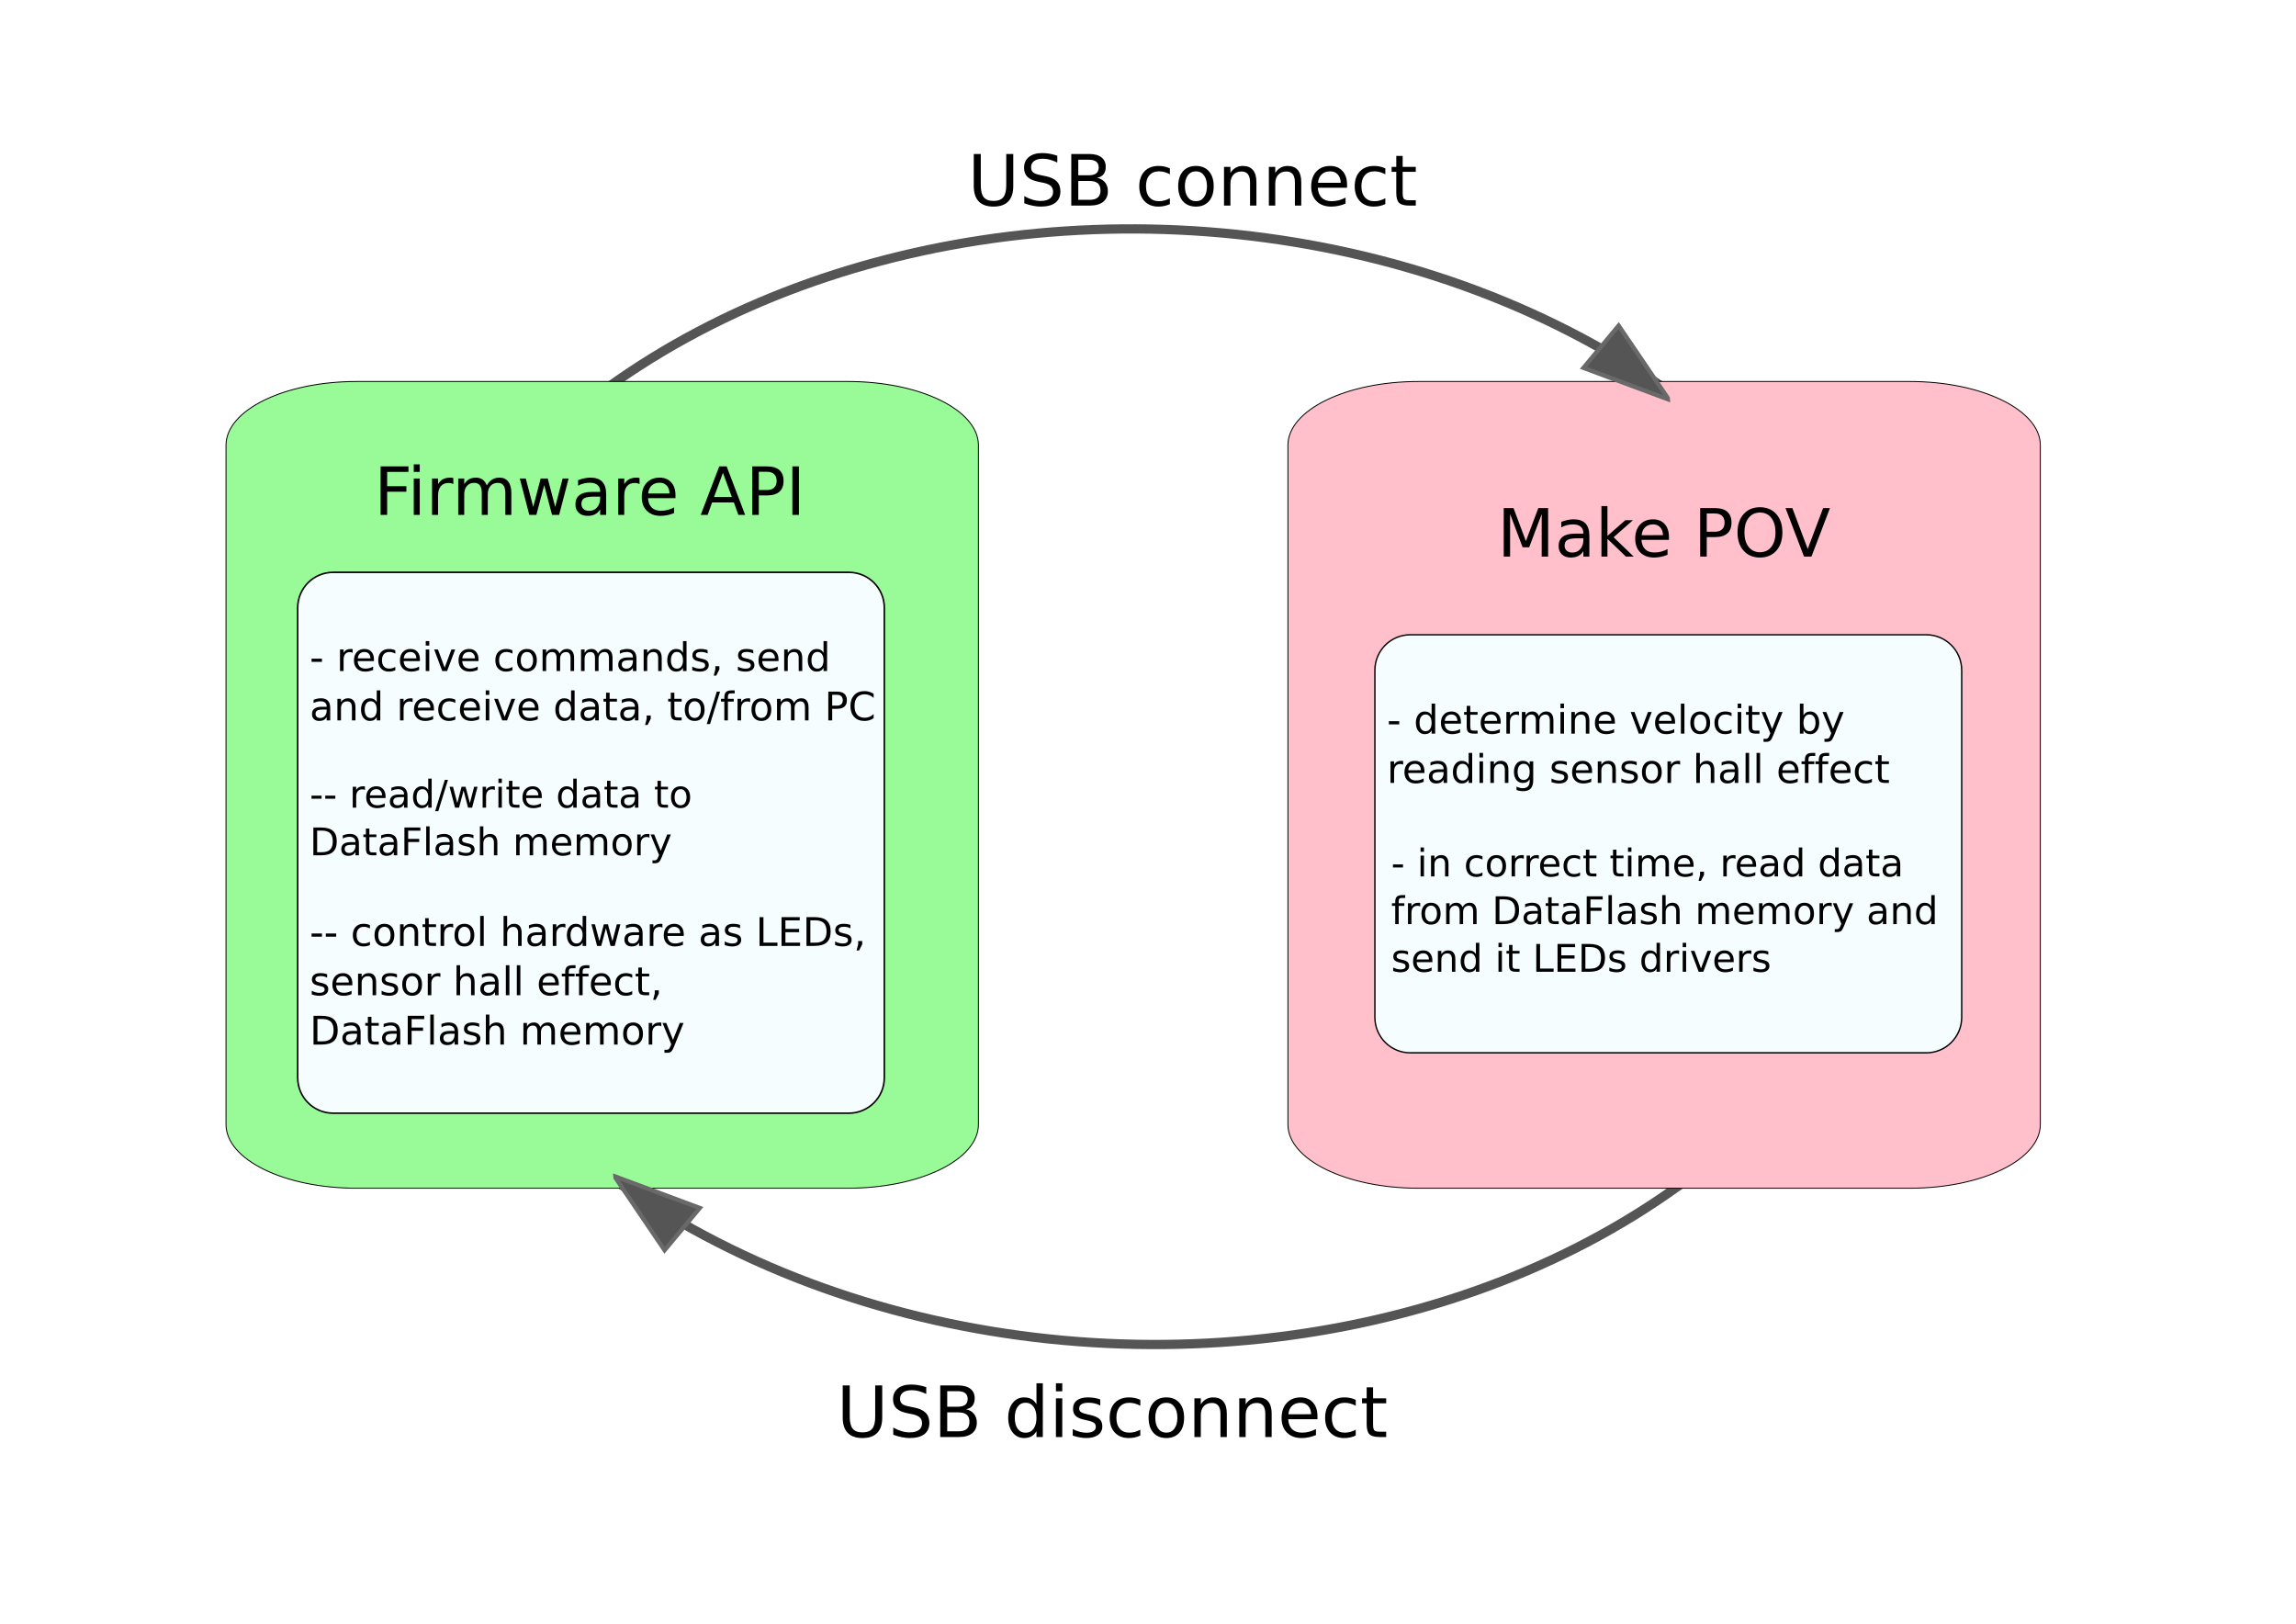
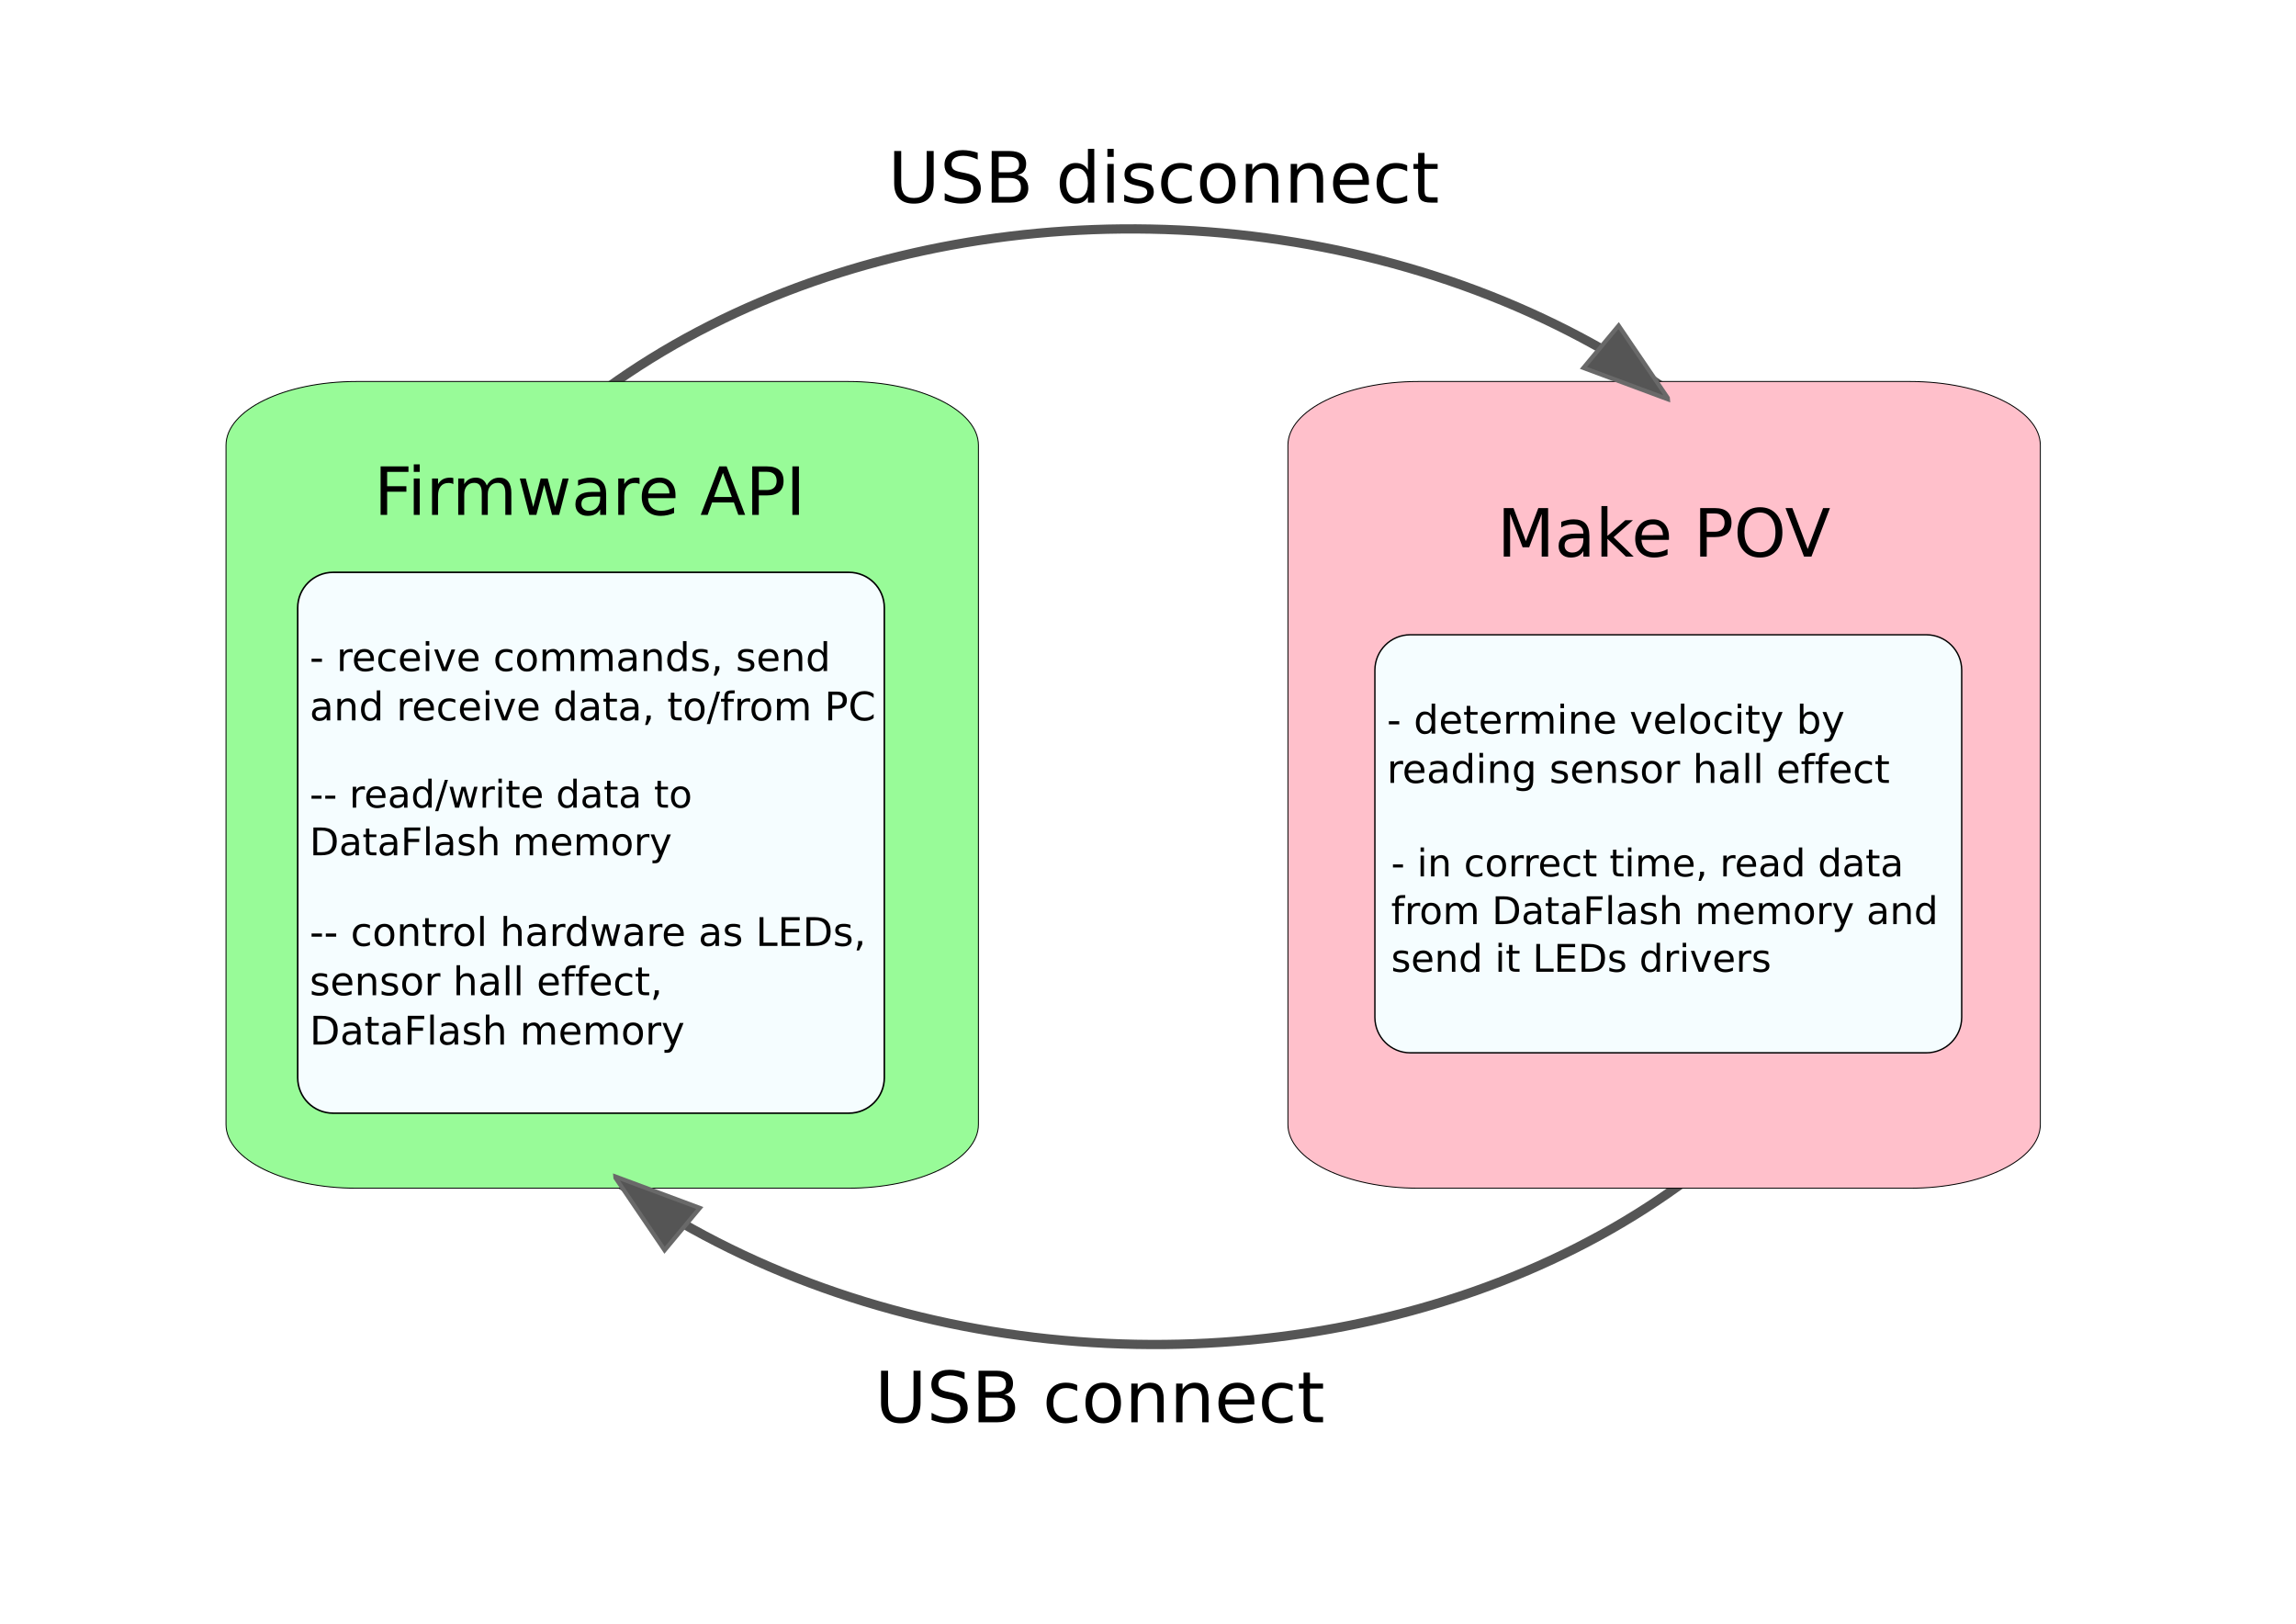
<svg xmlns="http://www.w3.org/2000/svg" width="1488.189" height="1052.362" id="svg2" version="1.0">
  <defs id="defs4">
    </defs>
  <g id="layer1">
    <rect style="fill:#00ffb1;fill-opacity:1;stroke:none;stroke-width:13.616;stroke-linecap:butt;stroke-miterlimit:4;stroke-dasharray:none;stroke-opacity:1" id="rect3654" width="0" height="36.475" x="844.321" y="513.347" rx="6.875" ry="20.875" />
    <text id="text2436" y="738.088" x="697.326" style="font-size:12px;font-style:normal;font-weight:normal;fill:#000000;fill-opacity:1;stroke:none;stroke-width:1px;stroke-linecap:butt;stroke-linejoin:miter;stroke-opacity:1;font-family:Bitstream Vera Sans" xml:space="preserve">
      <tspan y="738.088" x="697.326" id="tspan2438" />
    </text>
    <path style="opacity:1;fill:#555555;fill-opacity:1;fill-rule:evenodd;stroke:none;stroke-width:6;stroke-linecap:butt;stroke-linejoin:miter;marker:none;stroke-miterlimit:4;stroke-dasharray:none;stroke-dashoffset:0;stroke-opacity:1;visibility:visible;display:inline;overflow:visible;enable-background:accumulate" d="M 726.924,145.366 C 532.407,147.23 342.342,235.198 257.299,405.303 L 262.643,407.991 C 349.16,234.938 546.491,147.679 745.643,151.459 C 944.795,155.239 1145.273,249.987 1238.049,440.366 L 1243.424,437.741 C 1149.501,245.008 946.747,149.274 745.768,145.459 C 739.487,145.34 733.199,145.305 726.924,145.366 z" id="path3293" />
    <path style="opacity:1;fill:#555555;fill-opacity:1;fill-rule:evenodd;stroke:none;stroke-width:6;stroke-linecap:butt;stroke-linejoin:miter;marker:none;stroke-miterlimit:4;stroke-dasharray:none;stroke-dashoffset:0;stroke-opacity:1;visibility:visible;display:inline;overflow:visible;enable-background:accumulate" d="M 754.889,874.294 C 949.406,872.43 1139.47,784.461 1224.514,614.356 L 1219.17,611.669 C 1132.653,784.721 935.322,871.98 736.17,868.2 C 537.018,864.42 336.54,769.672 243.764,579.294 L 238.389,581.919 C 332.312,774.651 535.066,870.386 736.045,874.2 C 742.326,874.319 748.614,874.354 754.889,874.294 z" id="path3299" />
    <rect style="opacity:1;fill:#98fb98;fill-opacity:1;stroke:#000000;stroke-width:0.6;stroke-linecap:butt;stroke-miterlimit:4;stroke-dasharray:none;stroke-opacity:1" id="rect2449" width="487.68" height="522.804" x="146.498" y="247.234" rx="84.566" ry="41.337" />
    <rect style="opacity:1;fill:#ffc0cb;fill-opacity:1;stroke:#000000;stroke-width:0.6;stroke-linecap:butt;stroke-miterlimit:4;stroke-dasharray:none;stroke-opacity:1" id="rect2453" width="487.68" height="522.804" x="834.789" y="247.234" rx="84.566" ry="41.337" />
    <path style="fill:none;fill-rule:evenodd;stroke:#000000;stroke-width:1px;stroke-linecap:butt;stroke-linejoin:miter;stroke-opacity:1" d="M 634.478,508.636 L 634.478,508.636" id="path2459" />
-     <text xml:space="preserve" style="font-size:45.866px;font-style:normal;font-weight:normal;fill:#000000;fill-opacity:1;stroke:none;stroke-width:1px;stroke-linecap:butt;stroke-linejoin:miter;stroke-opacity:1;font-family:Bitstream Vera Sans" id="text3303" y="133.225" x="627.182">
-       <tspan id="tspan3305" x="627.182" y="133.225">USB connect</tspan>
+     <text xml:space="preserve" style="font-size:45.866px;font-style:normal;font-weight:normal;fill:#000000;fill-opacity:1;stroke:none;stroke-width:1px;stroke-linecap:butt;stroke-linejoin:miter;stroke-opacity:1;font-family:Bitstream Vera Sans" id="text3303" y="131.314" x="575.599">
+       <tspan id="tspan3305" x="575.599" y="131.314">USB disconnect</tspan>
    </text>
-     <text xml:space="preserve" style="font-size:45.866px;font-style:normal;font-weight:normal;fill:#000000;fill-opacity:1;stroke:none;stroke-width:1px;stroke-linecap:butt;stroke-linejoin:miter;stroke-opacity:1;font-family:Bitstream Vera Sans" id="text3323" y="931.281" x="542.246">
-       <tspan id="tspan3325" x="542.246" y="931.281">USB disconnect</tspan>
+     <text xml:space="preserve" style="font-size:45.866px;font-style:normal;font-weight:normal;fill:#000000;fill-opacity:1;stroke:none;stroke-width:1px;stroke-linecap:butt;stroke-linejoin:miter;stroke-opacity:1;font-family:Bitstream Vera Sans" id="text3323" y="921.729" x="567.083">
+       <tspan id="tspan3325" x="567.083" y="921.729">USB connect</tspan>
    </text>
    <path style="fill:#555555;fill-opacity:1;fill-rule:evenodd;stroke:#696969;stroke-width:2.777;stroke-linecap:butt;stroke-linejoin:miter;marker:none;marker-start:none;marker-mid:none;marker-end:none;stroke-miterlimit:4;stroke-dashoffset:0;stroke-opacity:1;visibility:visible;display:inline;overflow:visible;enable-background:accumulate" d="M 1049.145,211.014 L 1080.943,257.846 L 1081.023,258.727 L 1026.333,238.403 L 1049.145,211.014 z" id="rect3329" />
    <path style="fill:#555555;fill-opacity:1;fill-rule:evenodd;stroke:#696969;stroke-width:2.777;stroke-linecap:butt;stroke-linejoin:miter;marker:none;marker-start:none;marker-mid:none;marker-end:none;stroke-miterlimit:4;stroke-dashoffset:0;stroke-opacity:1;visibility:visible;display:inline;overflow:visible;enable-background:accumulate" d="M 430.764,810.222 L 398.989,763.375 L 398.909,762.494 L 453.59,782.844 L 430.764,810.222 z" id="path3332" />
    <text xml:space="preserve" style="font-size:43.132px;font-style:normal;font-weight:normal;fill:#000000;fill-opacity:1;stroke:none;stroke-width:1px;stroke-linecap:butt;stroke-linejoin:miter;stroke-opacity:1;font-family:Bitstream Vera Sans" x="242.455" y="333.692" id="text3336">
      <tspan id="tspan3338" x="242.455" y="333.692">Firmware API</tspan>
    </text>
    <g id="g3384" transform="translate(-15.44775,89.54358)">
      <rect rx="22.966" ry="22.966" y="281.357" x="208.408" height="350.504" width="380.224" id="rect3334" style="opacity:1;fill:#f5fdff;fill-opacity:1;fill-rule:nonzero;stroke:#000000;stroke-width:1.011;stroke-linecap:butt;stroke-linejoin:miter;marker:none;marker-start:none;marker-mid:none;marker-end:none;stroke-miterlimit:4;stroke-dasharray:none;stroke-dashoffset:0;stroke-opacity:1;visibility:visible;display:inline;overflow:visible;enable-background:accumulate" />
      <text id="text3340" y="345.342" x="216.146" style="font-size:25.577px;font-style:normal;font-weight:normal;fill:#000000;fill-opacity:1;stroke:none;stroke-width:1px;stroke-linecap:butt;stroke-linejoin:miter;stroke-opacity:1;font-family:Bitstream Vera Sans" xml:space="preserve">
        <tspan id="tspan3344" y="345.342" x="216.146">- receive commands, send</tspan>
        <tspan id="tspan3358" y="377.313" x="216.146">and receive data, to/from PC</tspan>
      </text>
      <text id="text3360" y="433.853" x="216.146" style="font-size:24.713px;font-style:normal;font-weight:normal;fill:#000000;fill-opacity:1;stroke:none;stroke-width:1px;stroke-linecap:butt;stroke-linejoin:miter;stroke-opacity:1;font-family:Bitstream Vera Sans" xml:space="preserve">
        <tspan id="tspan3364" y="433.853" x="216.146">-- read/write data to</tspan>
        <tspan id="tspan3368" y="464.745" x="216.146">DataFlash memory</tspan>
      </text>
      <text id="text3372" y="523.454" x="216.146" style="font-size:25.577px;font-style:normal;font-weight:normal;fill:#000000;fill-opacity:1;stroke:none;stroke-width:1px;stroke-linecap:butt;stroke-linejoin:miter;stroke-opacity:1;font-family:Bitstream Vera Sans" xml:space="preserve">
        <tspan id="tspan3376" y="523.454" x="216.146">-- control hardware as LEDs,</tspan>
        <tspan id="tspan3380" y="555.425" x="216.146">sensor hall effect,</tspan>
        <tspan id="tspan3382" y="587.396" x="216.146">DataFlash memory</tspan>
      </text>
    </g>
    <text xml:space="preserve" style="font-size:43.132px;font-style:normal;font-weight:normal;fill:#000000;fill-opacity:1;stroke:none;stroke-width:1px;stroke-linecap:butt;stroke-linejoin:miter;stroke-opacity:1;font-family:Bitstream Vera Sans" x="970.434" y="360.711" id="text3397">
      <tspan id="tspan3399" x="970.434" y="360.711">Make POV</tspan>
    </text>
    <g id="g3457" transform="translate(-19.66438,95.93138)">
      <rect rx="22.966" ry="22.966" y="315.436" x="910.822" height="270.922" width="380.346" id="rect3403" style="fill:#f5fdff;fill-opacity:1;fill-rule:nonzero;stroke:#000000;stroke-width:0.889;stroke-linecap:butt;stroke-linejoin:miter;marker:none;marker-start:none;marker-mid:none;marker-end:none;stroke-miterlimit:4;stroke-dasharray:none;stroke-dashoffset:0;stroke-opacity:1;visibility:visible;display:inline;overflow:visible;enable-background:accumulate" />
      <text id="text3405" y="379.482" x="918.622" style="font-size:25.577px;font-style:normal;font-weight:normal;fill:#000000;fill-opacity:1;stroke:none;stroke-width:1px;stroke-linecap:butt;stroke-linejoin:miter;stroke-opacity:1;font-family:Bitstream Vera Sans" xml:space="preserve">
        <tspan y="379.482" x="918.622" id="tspan3431">- determine velocity by</tspan>
        <tspan y="411.453" x="918.622" id="tspan3438">reading sensor hall effect</tspan>
      </text>
      <text id="text3411" y="472.045" x="921.324" style="font-size:24.713px;font-style:normal;font-weight:normal;fill:#000000;fill-opacity:1;stroke:none;stroke-width:1px;stroke-linecap:butt;stroke-linejoin:miter;stroke-opacity:1;font-family:Bitstream Vera Sans" xml:space="preserve">
        <tspan id="tspan3415" y="472.045" x="921.324">- in correct time, read data</tspan>
        <tspan id="tspan3453" y="502.937" x="921.324">from DataFlash memory and</tspan>
        <tspan id="tspan3455" y="533.829" x="921.324">send it LEDs drivers</tspan>
      </text>
    </g>
  </g>
</svg>
